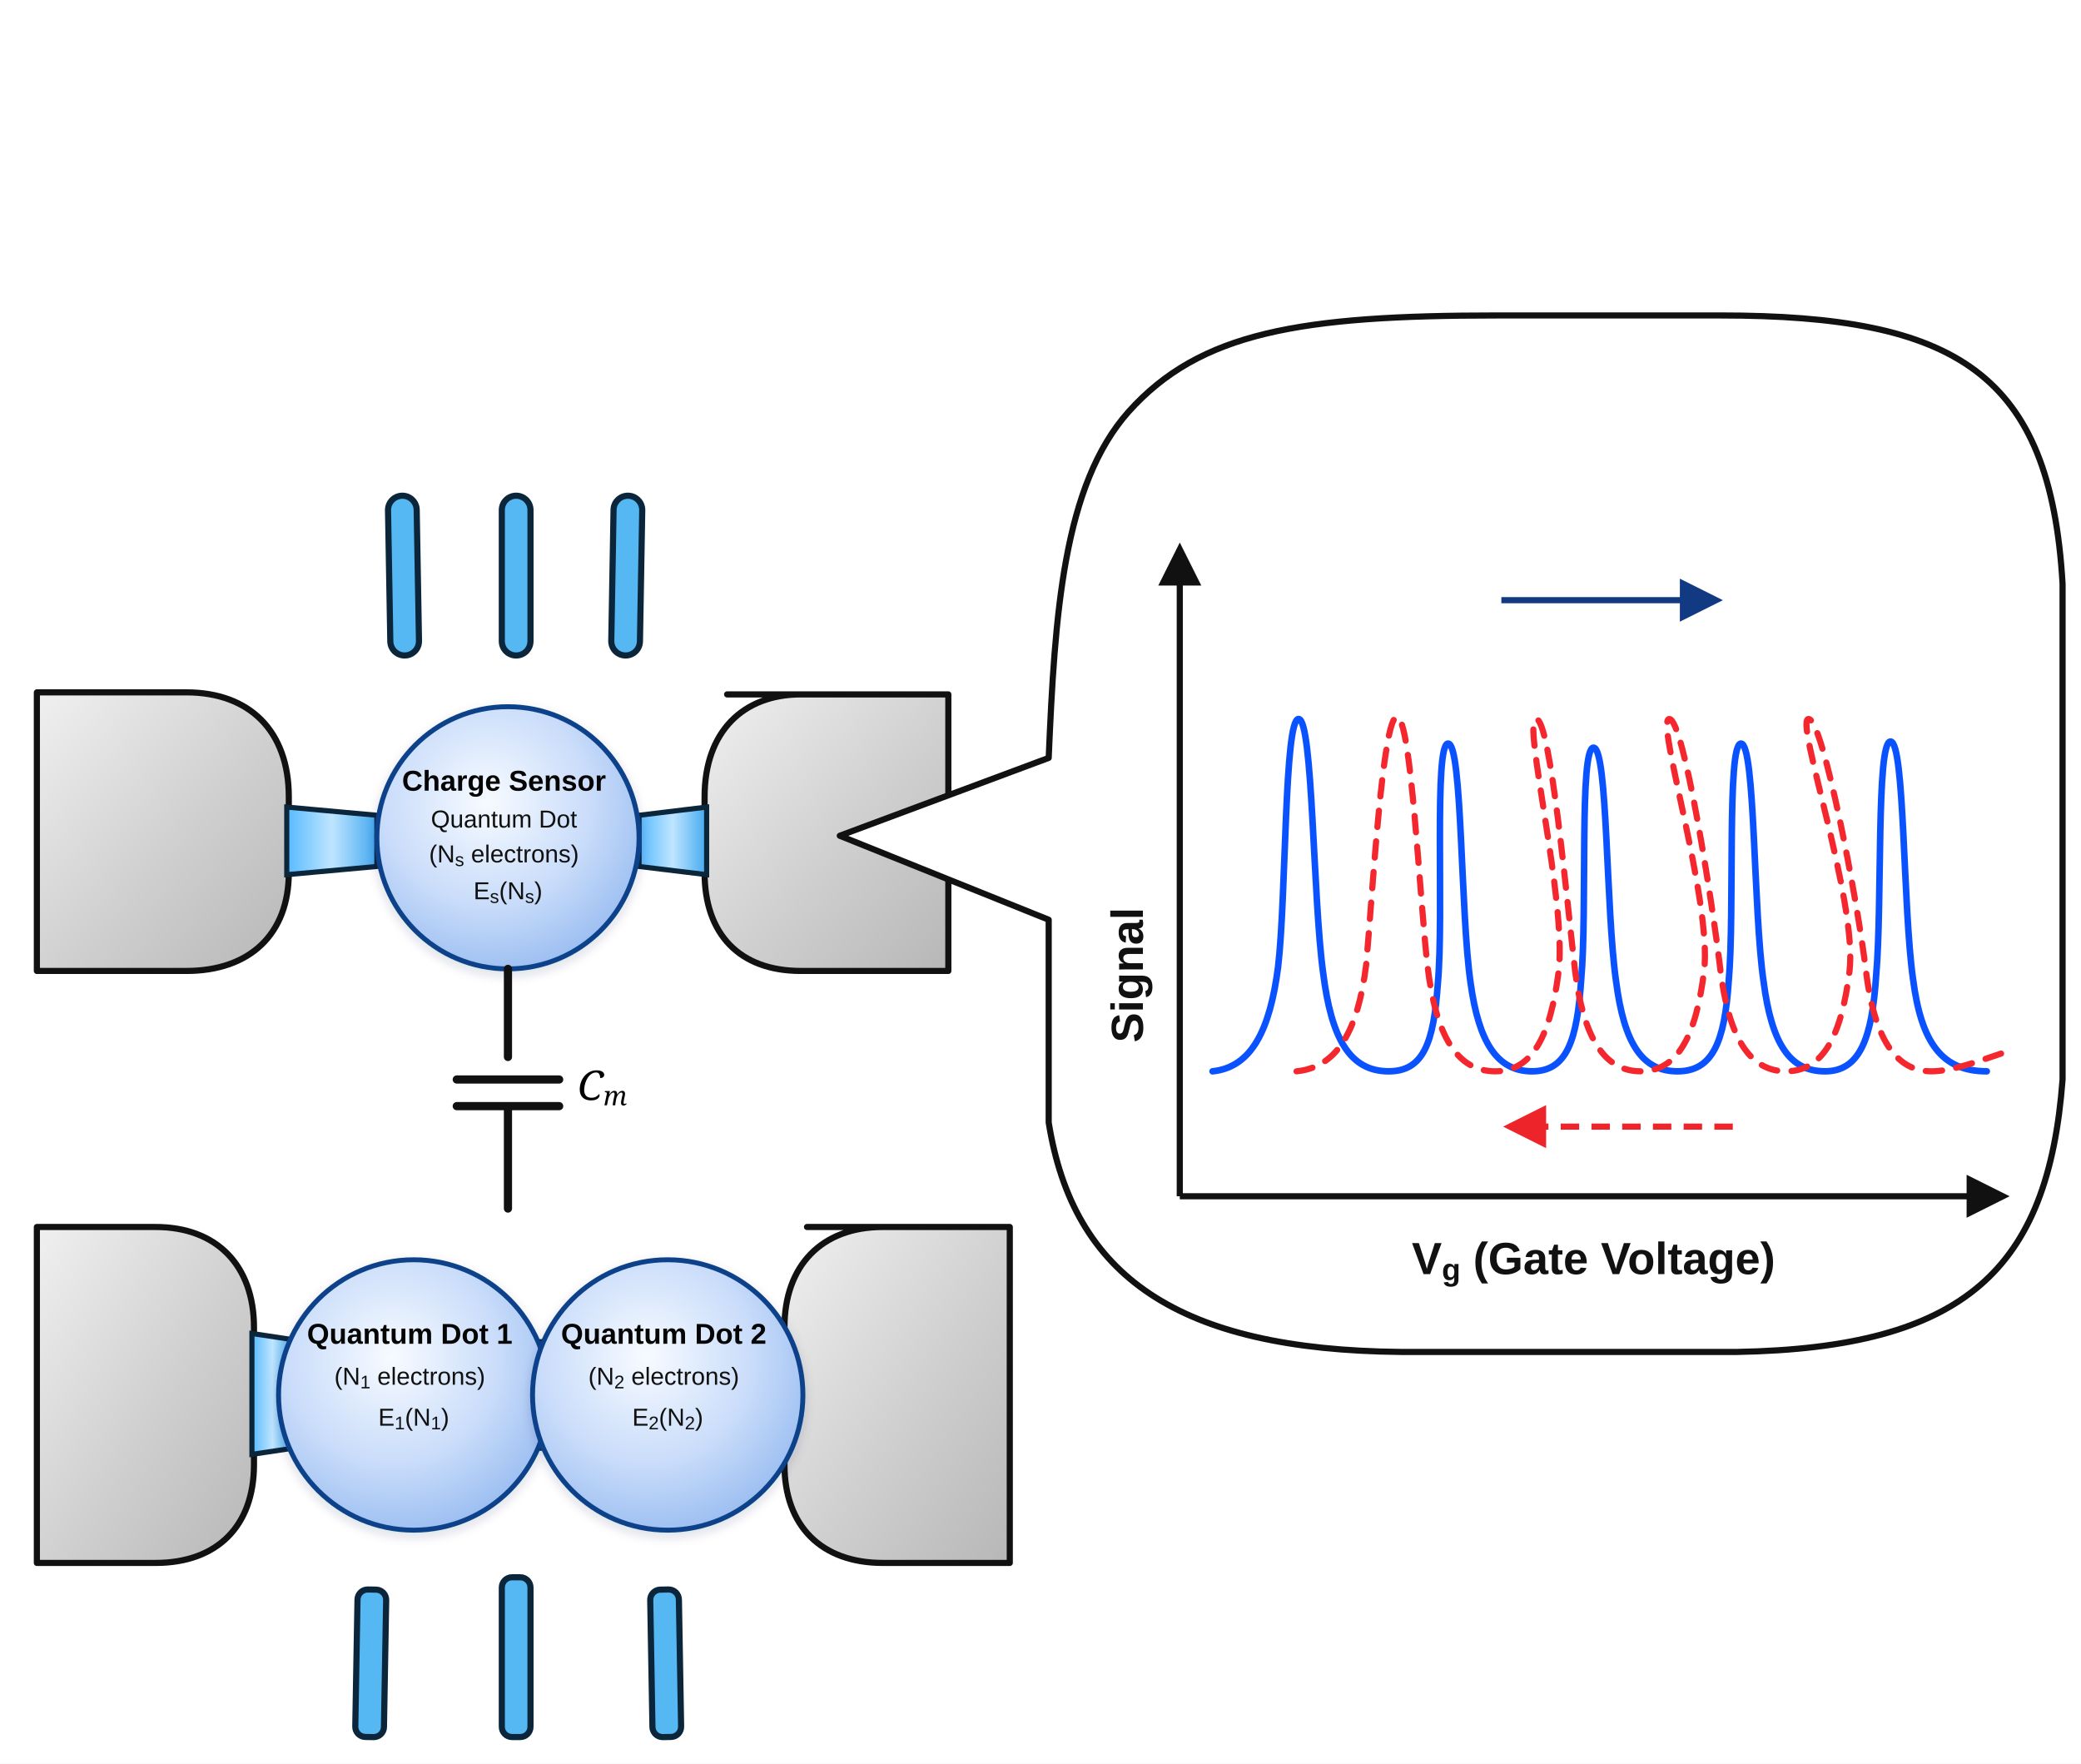
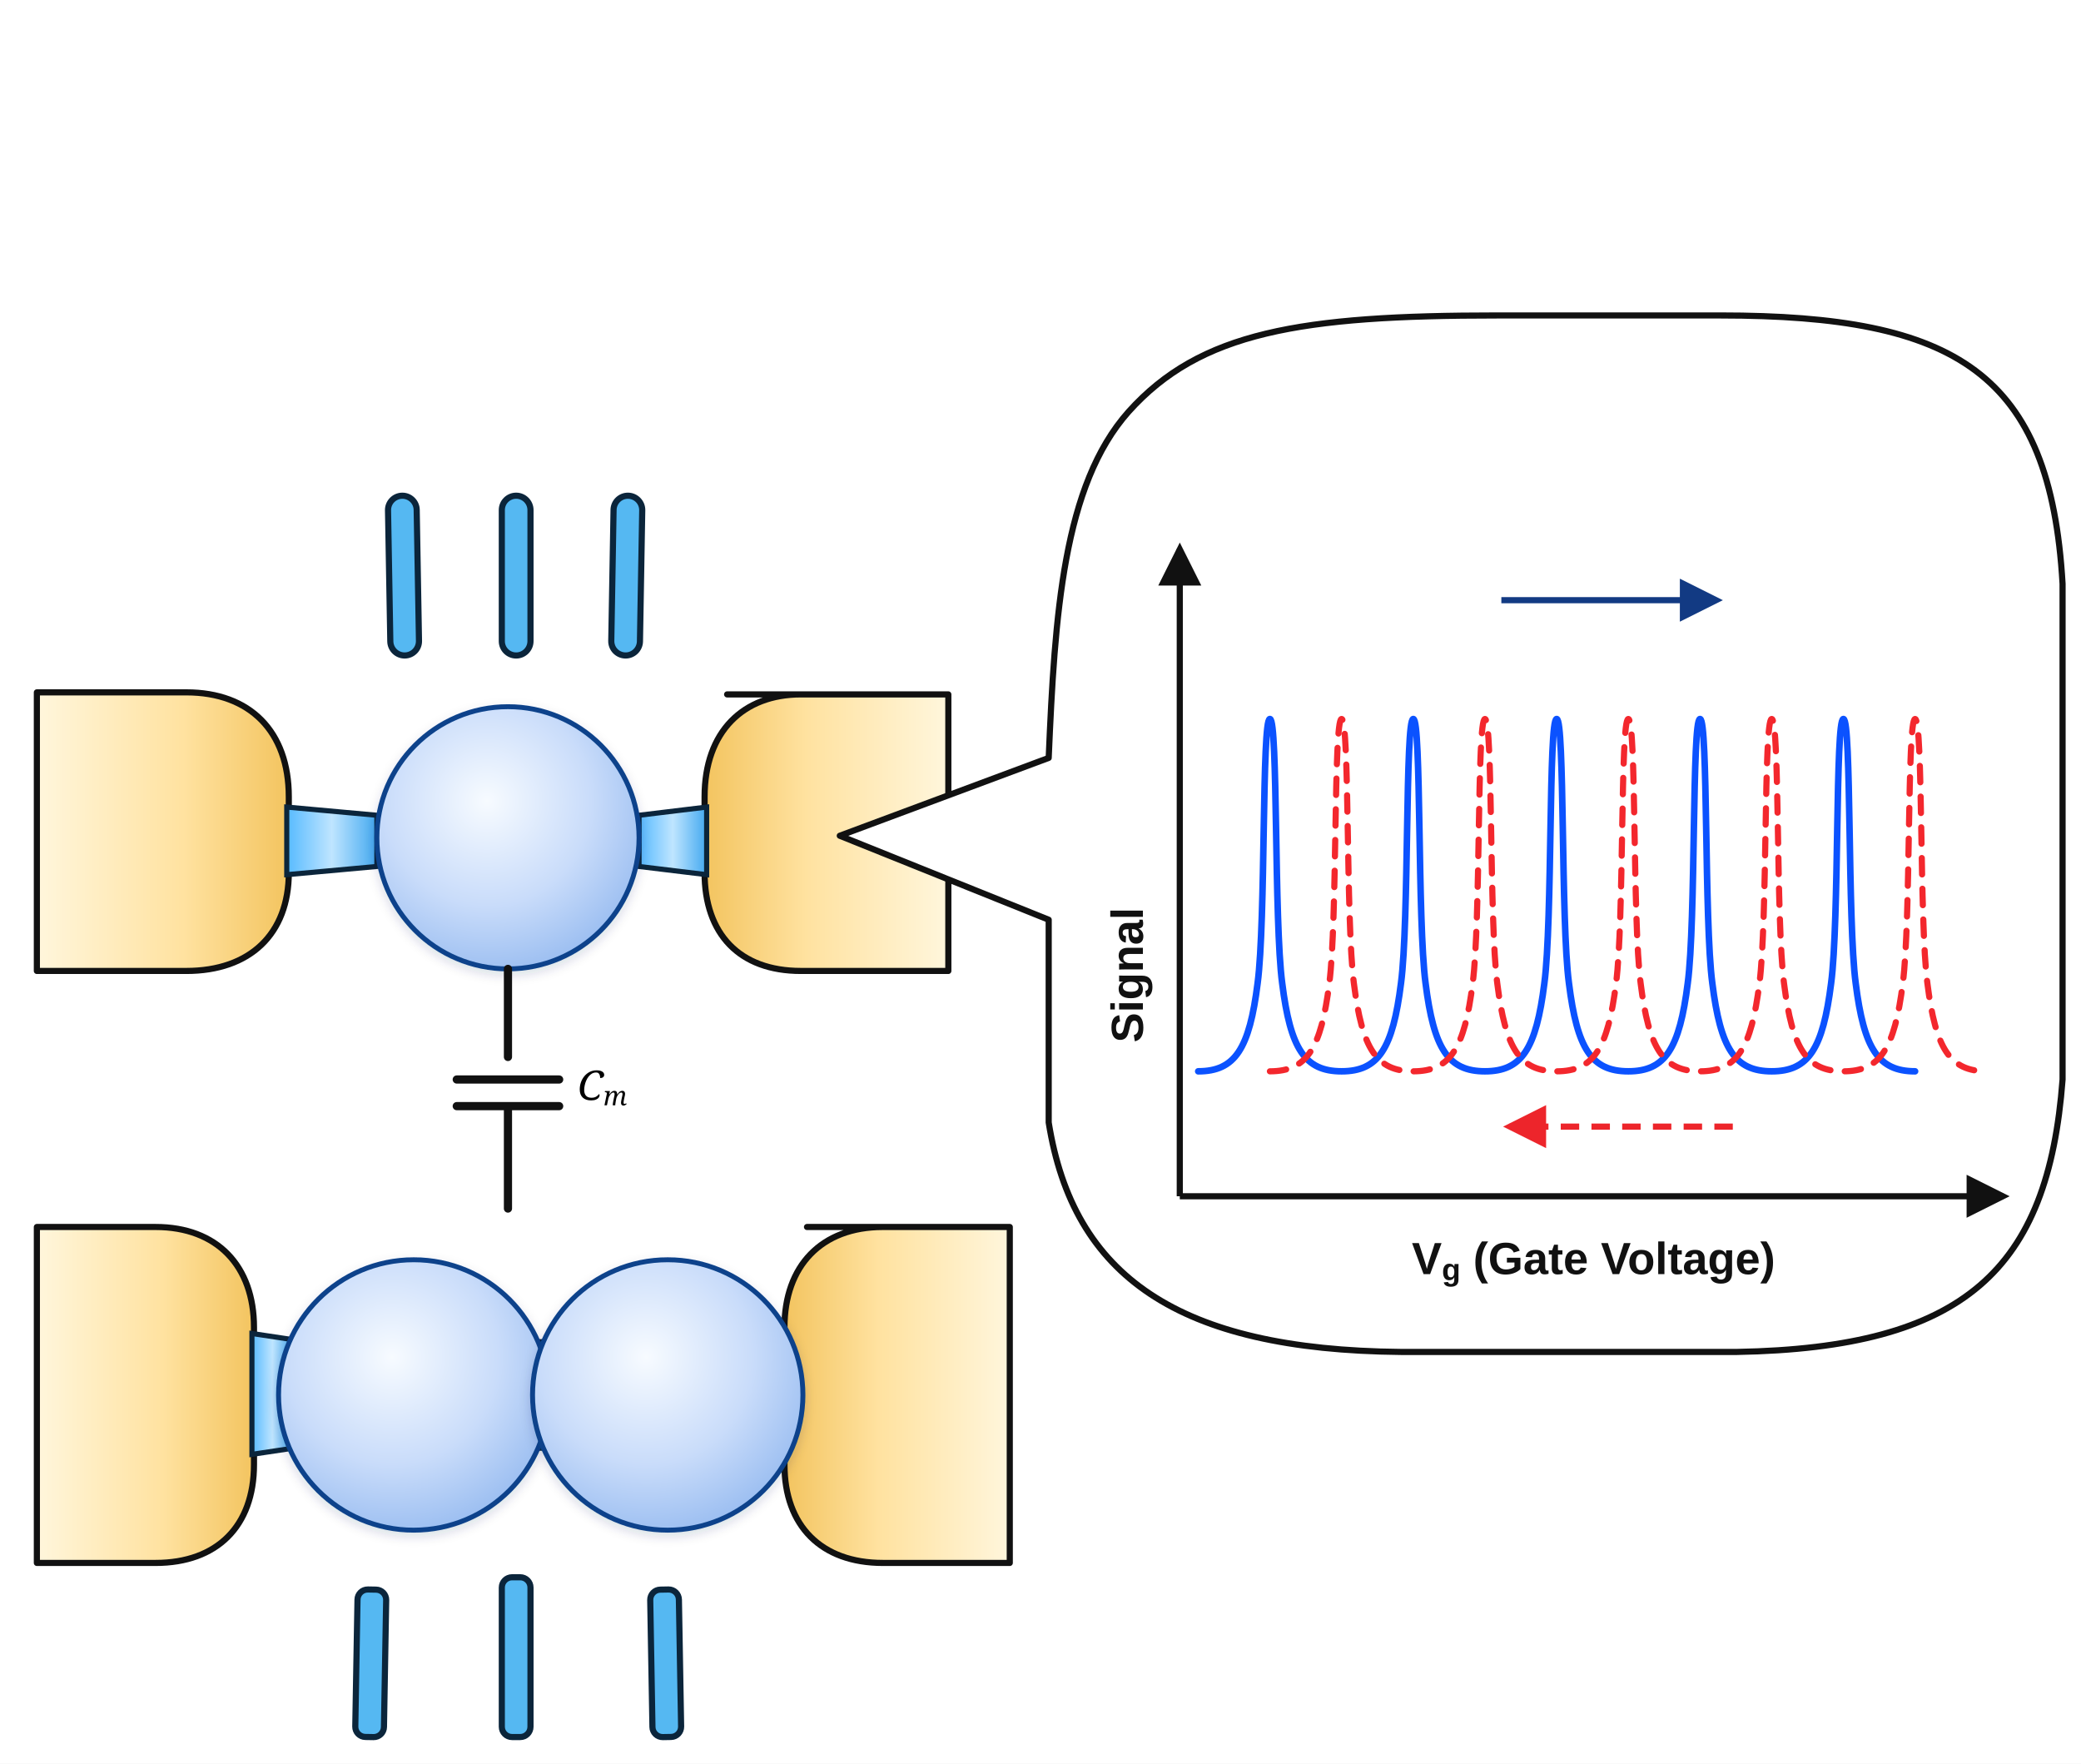
<svg xmlns="http://www.w3.org/2000/svg" width="1016" height="861" viewBox="0 0 1016 861" role="img" aria-labelledby="title desc">
  <defs>
    <radialGradient id="dotGradient" cx="42%" cy="36%" r="72%">
      <stop offset="0%" stop-color="#f7fbff" />
      <stop offset="55%" stop-color="#c9dcfa" />
      <stop offset="100%" stop-color="#92b8ef" />
    </radialGradient>
-     <linearGradient id="metalGradient" x1="0" y1="0" x2="1" y2="1">
-       <stop offset="0%" stop-color="#f0f0f0" />
-       <stop offset="55%" stop-color="#cfcfcf" />
-       <stop offset="100%" stop-color="#b7b7b7" />
+     <linearGradient id="sourceGradient" x1="0" y1="0" x2="1" y2="0">
+       <stop offset="0%" stop-color="#fff6dc" />
+       <stop offset="58%" stop-color="#ffe2a0" />
+       <stop offset="100%" stop-color="#f3c45f" />
+     </linearGradient>
+     <linearGradient id="drainGradient" x1="0" y1="0" x2="1" y2="0">
+       <stop offset="0%" stop-color="#f3c45f" />
+       <stop offset="42%" stop-color="#ffe2a0" />
+       <stop offset="100%" stop-color="#fff6dc" />
    </linearGradient>
    <linearGradient id="barrierGradient" x1="0" y1="0" x2="1" y2="0">
      <stop offset="0%" stop-color="#56baff" />
      <stop offset="50%" stop-color="#bfe5ff" />
      <stop offset="100%" stop-color="#43a9f0" />
    </linearGradient>
    <filter id="softShadow" x="-30%" y="-30%" width="160%" height="160%">
      <feDropShadow dx="0" dy="2" stdDeviation="2.5" flood-color="#17365d" flood-opacity="0.16" />
    </filter>
    <marker id="arrowBlack" viewBox="0 0 10 10" refX="8.5" refY="5" markerWidth="7" markerHeight="7" orient="auto-start-reverse">
      <path d="M0,0 L10,5 L0,10 z" fill="#111" />
    </marker>
    <marker id="arrowBlue" viewBox="0 0 10 10" refX="8.5" refY="5" markerWidth="7" markerHeight="7" orient="auto-start-reverse">
      <path d="M0,0 L10,5 L0,10 z" fill="#123a83" />
    </marker>
    <marker id="arrowRed" viewBox="0 0 10 10" refX="8.5" refY="5" markerWidth="7" markerHeight="7" orient="auto-start-reverse">
      <path d="M0,0 L10,5 L0,10 z" fill="#ed252b" />
    </marker>
    <style>
      .outline { stroke: #111; stroke-width: 3; stroke-linejoin: round; }
      .dot { fill: url(#dotGradient); stroke: #0c438b; stroke-width: 2.4; filter: url(#softShadow); }
      .barrier { fill: url(#barrierGradient); stroke: #0b253b; stroke-width: 2.5; }
      .gate { fill: #55b8f2; stroke: #0b253b; stroke-width: 3; }
-       .dot-title { font: 700 14px Arial, Helvetica, sans-serif; fill: #050505; text-anchor: middle; }
-       .dot-copy { font: 12px Arial, Helvetica, sans-serif; fill: #111; text-anchor: middle; }
      .plot-label { font: 700 22px Arial, Helvetica, sans-serif; fill: #111; }
    </style>
  </defs>
  <rect width="1016" height="861" fill="#fff" />
-   <path d="M18 338 H91 C122 338 141 357 141 389 V426 C141 456 122 474 91 474 H18 Z" fill="url(#metalGradient)" class="outline" />
-   <path d="M355 339 H463 V474 H391 C361 474 344 456 344 426 V389 C344 357 363 339 391 339 Z" fill="url(#metalGradient)" class="outline" />
+   <path d="M18 338 H91 C122 338 141 357 141 389 V426 C141 456 122 474 91 474 H18 Z" fill="url(#sourceGradient)" class="outline" />
+   <path d="M355 339 H463 V474 H391 C361 474 344 456 344 426 V389 C344 357 363 339 391 339 Z" fill="url(#drainGradient)" class="outline" />
  <path d="M140 394 L184 398 L184 423 L140 427 Z" class="barrier" />
  <path d="M312 398 L345 394 L345 427 L312 423 Z" class="barrier" />
  <rect x="190" y="242" width="14" height="78" rx="7" class="gate" transform="rotate(-1 197 281)" />
  <rect x="245" y="242" width="14" height="78" rx="7" class="gate" />
  <rect x="299" y="242" width="14" height="78" rx="7" class="gate" transform="rotate(1 306 281)" />
  <circle cx="248" cy="409" r="64" class="dot" />
-   <text x="248" y="386" class="dot-title">
-     <tspan x="248">Charge Sensor</tspan>
-     <tspan x="248" dy="18" class="dot-copy">Quantum Dot</tspan>
-     <tspan x="248" dy="17" class="dot-copy" font-style="italic">(N<tspan baseline-shift="sub" font-size="9">s</tspan> electrons)</tspan>
-     <tspan x="248" dy="18" class="dot-copy" font-family="Georgia, serif" font-style="italic">E<tspan baseline-shift="sub" font-size="9">s</tspan>(N<tspan baseline-shift="sub" font-size="9">s</tspan>)</tspan>
-   </text>
  <path d="M248 473 V516 M223 527 H273 M223 540 H273 M248 540 V590" fill="none" stroke="#111" stroke-width="4" stroke-linecap="round" />
  <text x="282" y="537" font-family="Georgia, serif" font-size="20" font-style="italic">C<tspan baseline-shift="sub" font-size="13">m</tspan>
  </text>
-   <path d="M18 599 H76 C106 599 124 618 124 648 V715 C124 745 106 763 76 763 H18 Z" fill="url(#metalGradient)" class="outline" />
-   <path d="M394 599 H493 V763 H431 C401 763 383 745 383 715 V648 C383 618 401 599 431 599 Z" fill="url(#metalGradient)" class="outline" />
+   <path d="M18 599 H76 C106 599 124 618 124 648 V715 C124 745 106 763 76 763 H18 Z" fill="url(#sourceGradient)" class="outline" />
+   <path d="M394 599 H493 V763 H431 C401 763 383 745 383 715 V648 C383 618 401 599 431 599 Z" fill="url(#drainGradient)" class="outline" />
  <path d="M123 651 L143 654 L143 707 L123 710 Z" class="barrier" />
  <path d="M258 655 H277 V707 H258 Z" class="barrier" />
  <path d="M368 654 L384 651 L384 710 L368 707 Z" class="barrier" />
  <circle cx="202" cy="681" r="66" class="dot" />
  <circle cx="326" cy="681" r="66" class="dot" />
-   <text x="202" y="656" class="dot-title">
-     <tspan x="202">Quantum Dot 1</tspan>
-     <tspan x="202" dy="20" class="dot-copy" font-style="italic">(N<tspan baseline-shift="sub" font-size="9">1</tspan> electrons)</tspan>
-     <tspan x="202" dy="20" class="dot-copy" font-family="Georgia, serif" font-style="italic">E<tspan baseline-shift="sub" font-size="9">1</tspan>(N<tspan baseline-shift="sub" font-size="9">1</tspan>)</tspan>
-   </text>
-   <text x="326" y="656" class="dot-title">
-     <tspan x="326">Quantum Dot 2</tspan>
-     <tspan x="326" dy="20" class="dot-copy" font-style="italic">(N<tspan baseline-shift="sub" font-size="9">2</tspan> electrons)</tspan>
-     <tspan x="326" dy="20" class="dot-copy" font-family="Georgia, serif" font-style="italic">E<tspan baseline-shift="sub" font-size="9">2</tspan>(N<tspan baseline-shift="sub" font-size="9">2</tspan>)</tspan>
-   </text>
  <rect x="174" y="776" width="14" height="72" rx="5" class="gate" transform="rotate(1 181 812)" />
  <rect x="245" y="770" width="14" height="78" rx="5" class="gate" />
  <rect x="318" y="776" width="14" height="72" rx="5" class="gate" transform="rotate(-1 325 812)" />
  <path d="M410 408 L512 370 C515 300 519 237 551 201 C586 162 635 154 731 154 H840 C955 154 1001 182 1007 285 V527 C1000 620 959 658 848 660 H684 C575 659 524 623 512 548 V449 Z" fill="#fff" class="outline" />
  <path d="M576 584 V268" fill="none" stroke="#111" stroke-width="3" marker-end="url(#arrowBlack)" />
  <path d="M576 584 H978" fill="none" stroke="#111" stroke-width="3" marker-end="url(#arrowBlack)" />
  <text x="558" y="476" class="plot-label" text-anchor="middle" transform="rotate(-90 558 476)">Signal</text>
  <text x="778" y="622" class="plot-label" text-anchor="middle">V<tspan baseline-shift="sub" font-size="15">g</tspan> (Gate Voltage)</text>
-   <path d="M592 523            C611 521 620 503 624 472 C628 438 627 351 634 351 C641 351 641 439 646 475 C650 507 659 523 678 523            C695 523 700 509 702 480 C705 447 700 363 707 363 C714 363 713 446 718 480 C722 509 731 523 748 523            C765 523 770 508 772 478 C775 444 771 365 778 365 C785 365 784 444 789 479 C793 510 802 523 819 523            C836 523 842 509 844 479 C847 445 843 363 850 363 C857 363 856 445 861 479 C865 510 874 523 891 523            C908 523 914 507 916 476 C919 442 916 362 923 362 C930 362 929 443 934 478 C938 509 948 523 970 523" fill="none" stroke="#0b52ff" stroke-width="3.2" stroke-linecap="round" stroke-linejoin="round" />
-   <path d="M633 523            C653 521 663 503 667 471 C670 438 675 350 682 350 C689 350 693 438 697 472 C701 505 711 523 730 523            C748 523 757 506 761 474 C765 440 743 351 750 351 C757 351 765 440 769 474 C773 506 783 523 801 523            C819 523 828 506 832 474 C836 440 808 351 815 351 C822 351 836 440 840 474 C844 506 854 523 872 523            C890 523 899 506 903 474 C907 440 876 351 883 351 C890 351 907 440 911 474 C915 506 925 523 943 523            C953 523 966 518 978 514" fill="none" stroke="#f3272d" stroke-width="3" stroke-dasharray="8 7" stroke-linecap="round" stroke-linejoin="round" />
+   <path d="M585 523            C603 523 610 512 614 480 C618 450 616 351 620 351 C624 351 622 450 626 480 C630 512 637 523 655 523            C673 523 680 512 684 480 C688 450 686 351 690 351 C694 351 692 450 696 480 C700 512 707 523 725 523            C743 523 750 512 754 480 C758 450 756 351 760 351 C764 351 762 450 766 480 C770 512 777 523 795 523            C813 523 820 512 824 480 C828 450 826 351 830 351 C834 351 832 450 836 480 C840 512 847 523 865 523            C883 523 890 512 894 480 C898 450 896 351 900 351 C904 351 902 450 906 480 C910 512 917 523 935 523" fill="none" stroke="#0b52ff" stroke-width="3.2" stroke-linecap="round" stroke-linejoin="round" />
+   <path d="M620 523            C638 523 645 512 649 480 C653 450 651 351 655 351 C659 351 657 450 661 480 C665 512 672 523 690 523            C708 523 715 512 719 480 C723 450 721 351 725 351 C729 351 727 450 731 480 C735 512 742 523 760 523            C778 523 785 512 789 480 C793 450 791 351 795 351 C799 351 797 450 801 480 C805 512 812 523 830 523            C848 523 855 512 859 480 C863 450 861 351 865 351 C869 351 867 450 871 480 C875 512 882 523 900 523            C918 523 925 512 929 480 C933 450 931 351 935 351 C939 351 937 450 941 480 C945 512 952 523 970 523" fill="none" stroke="#f3272d" stroke-width="3" stroke-dasharray="8 7" stroke-linecap="round" stroke-linejoin="round" />
  <path d="M733 293 H838" fill="none" stroke="#123a83" stroke-width="3" marker-end="url(#arrowBlue)" />
  <path d="M846 550 H737" fill="none" stroke="#ed252b" stroke-width="3" stroke-dasharray="9 6" marker-end="url(#arrowRed)" />
</svg>
